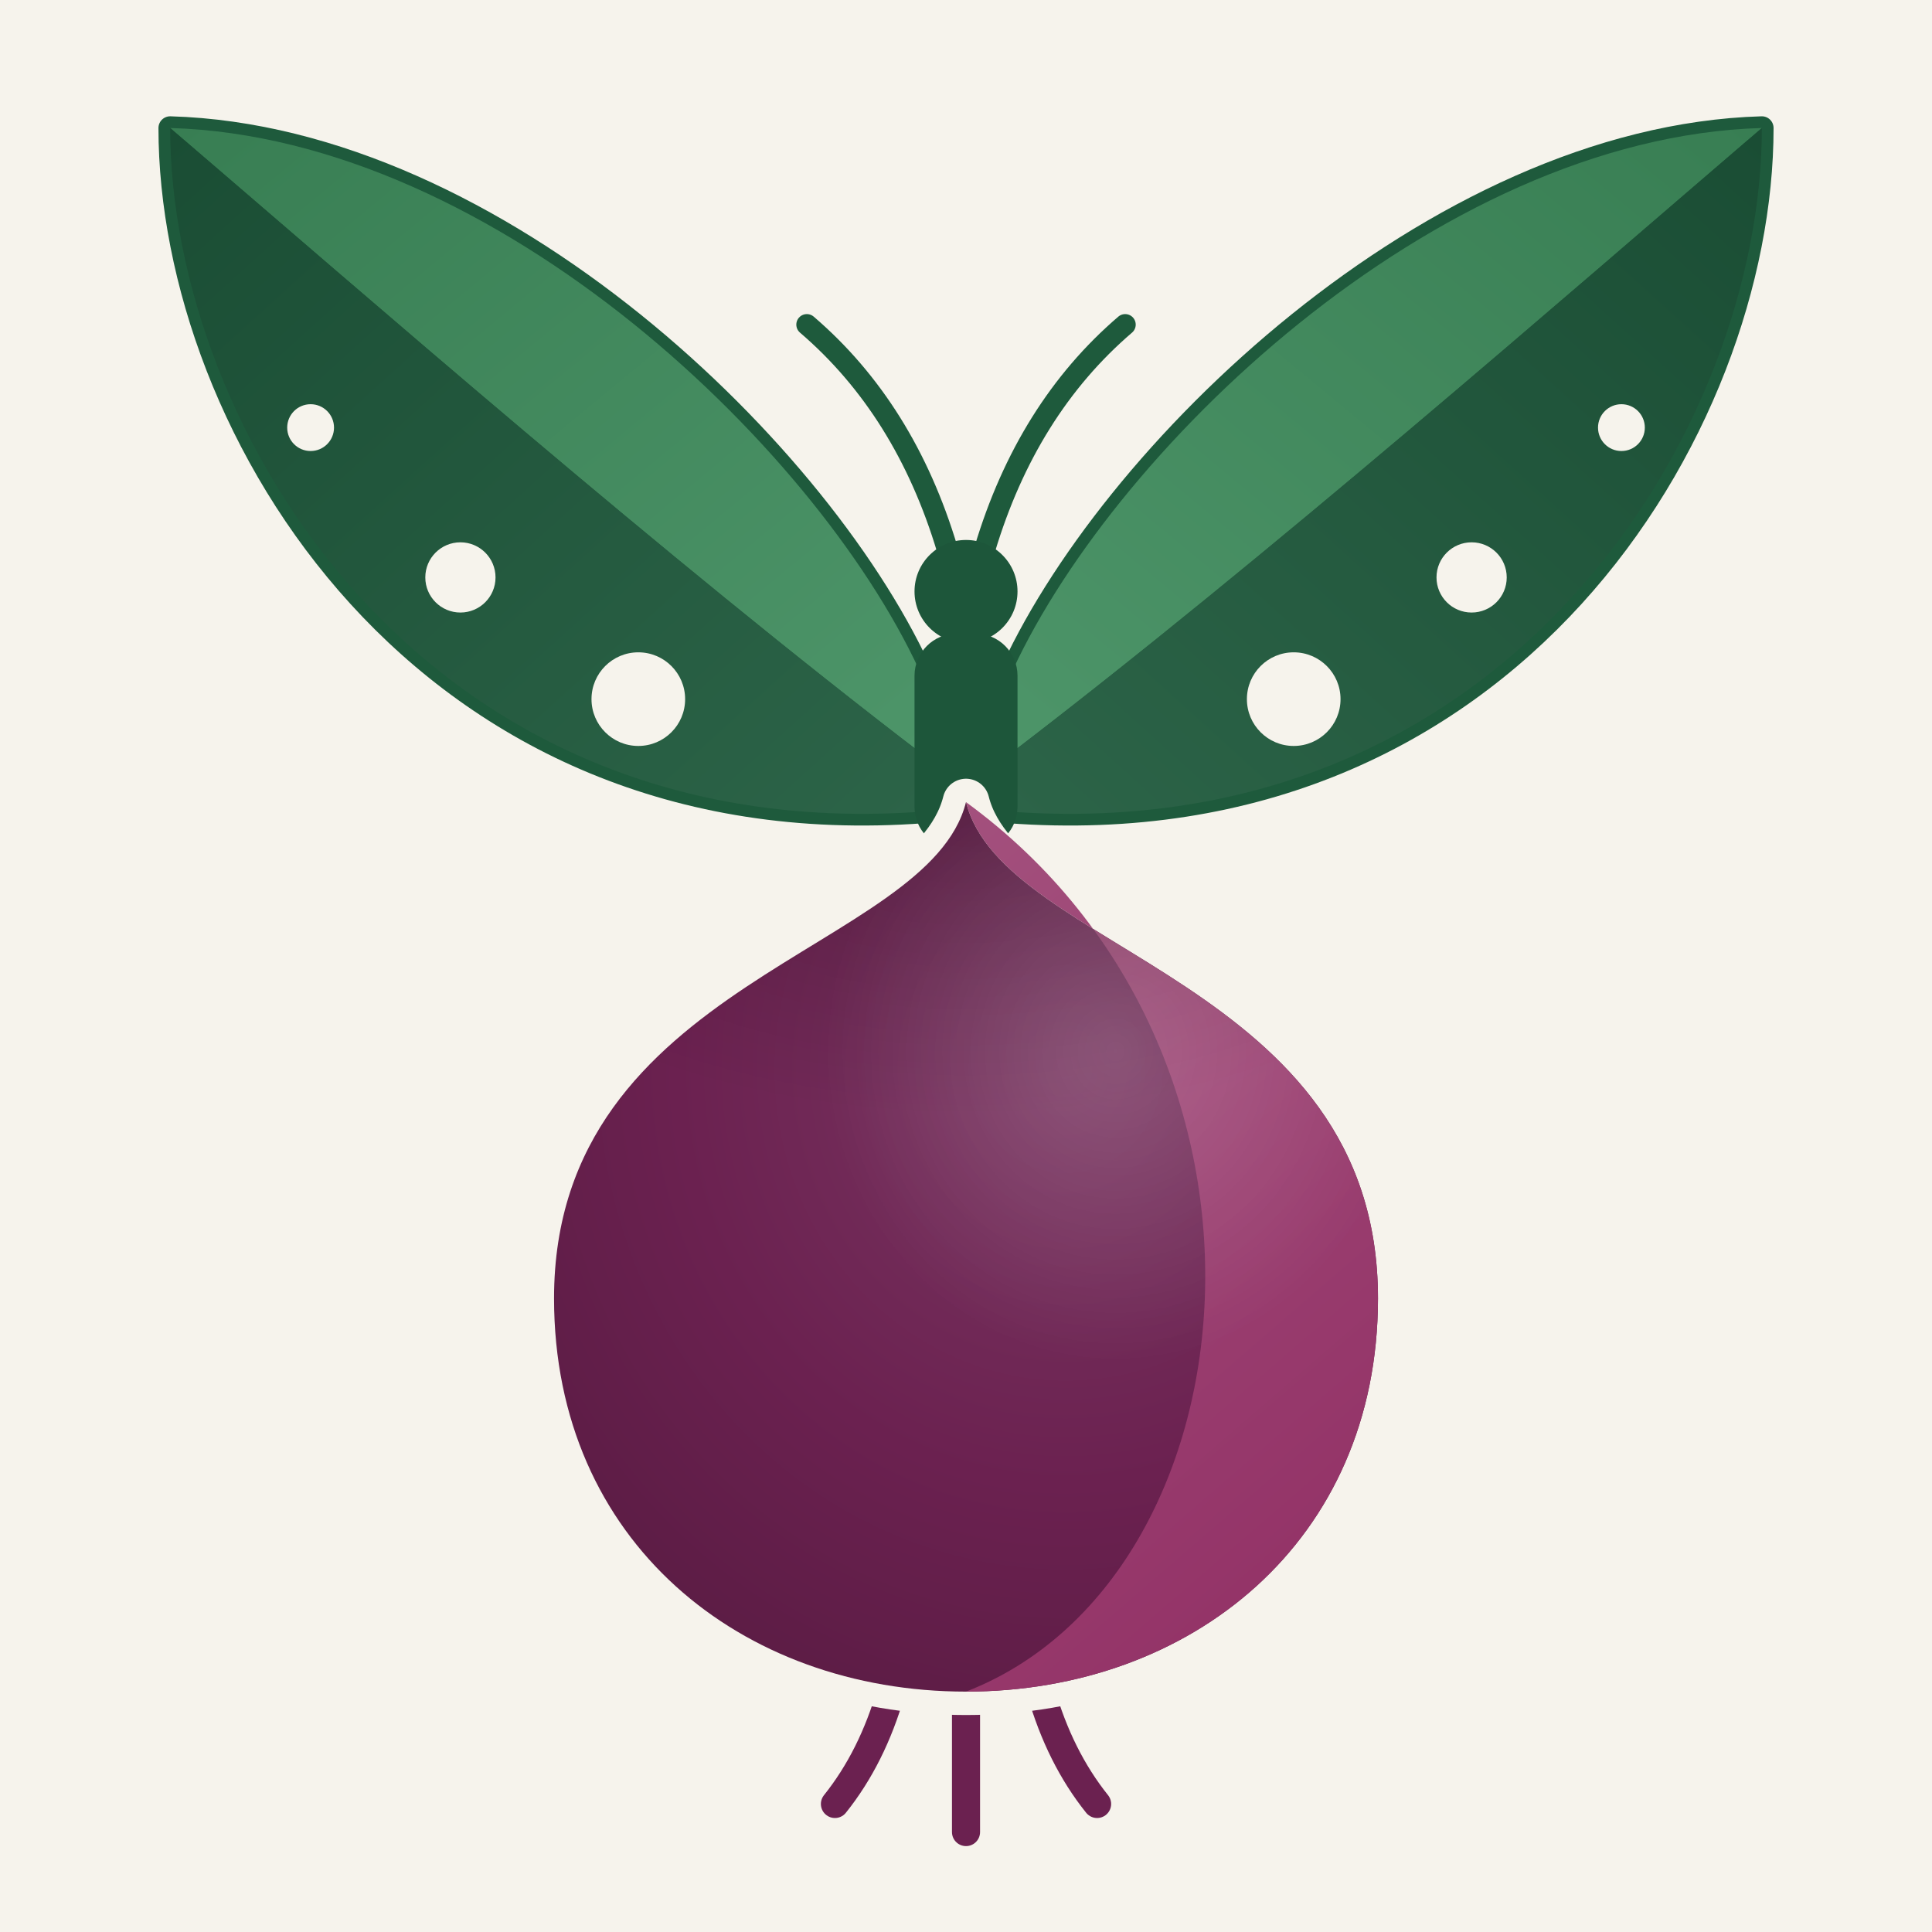
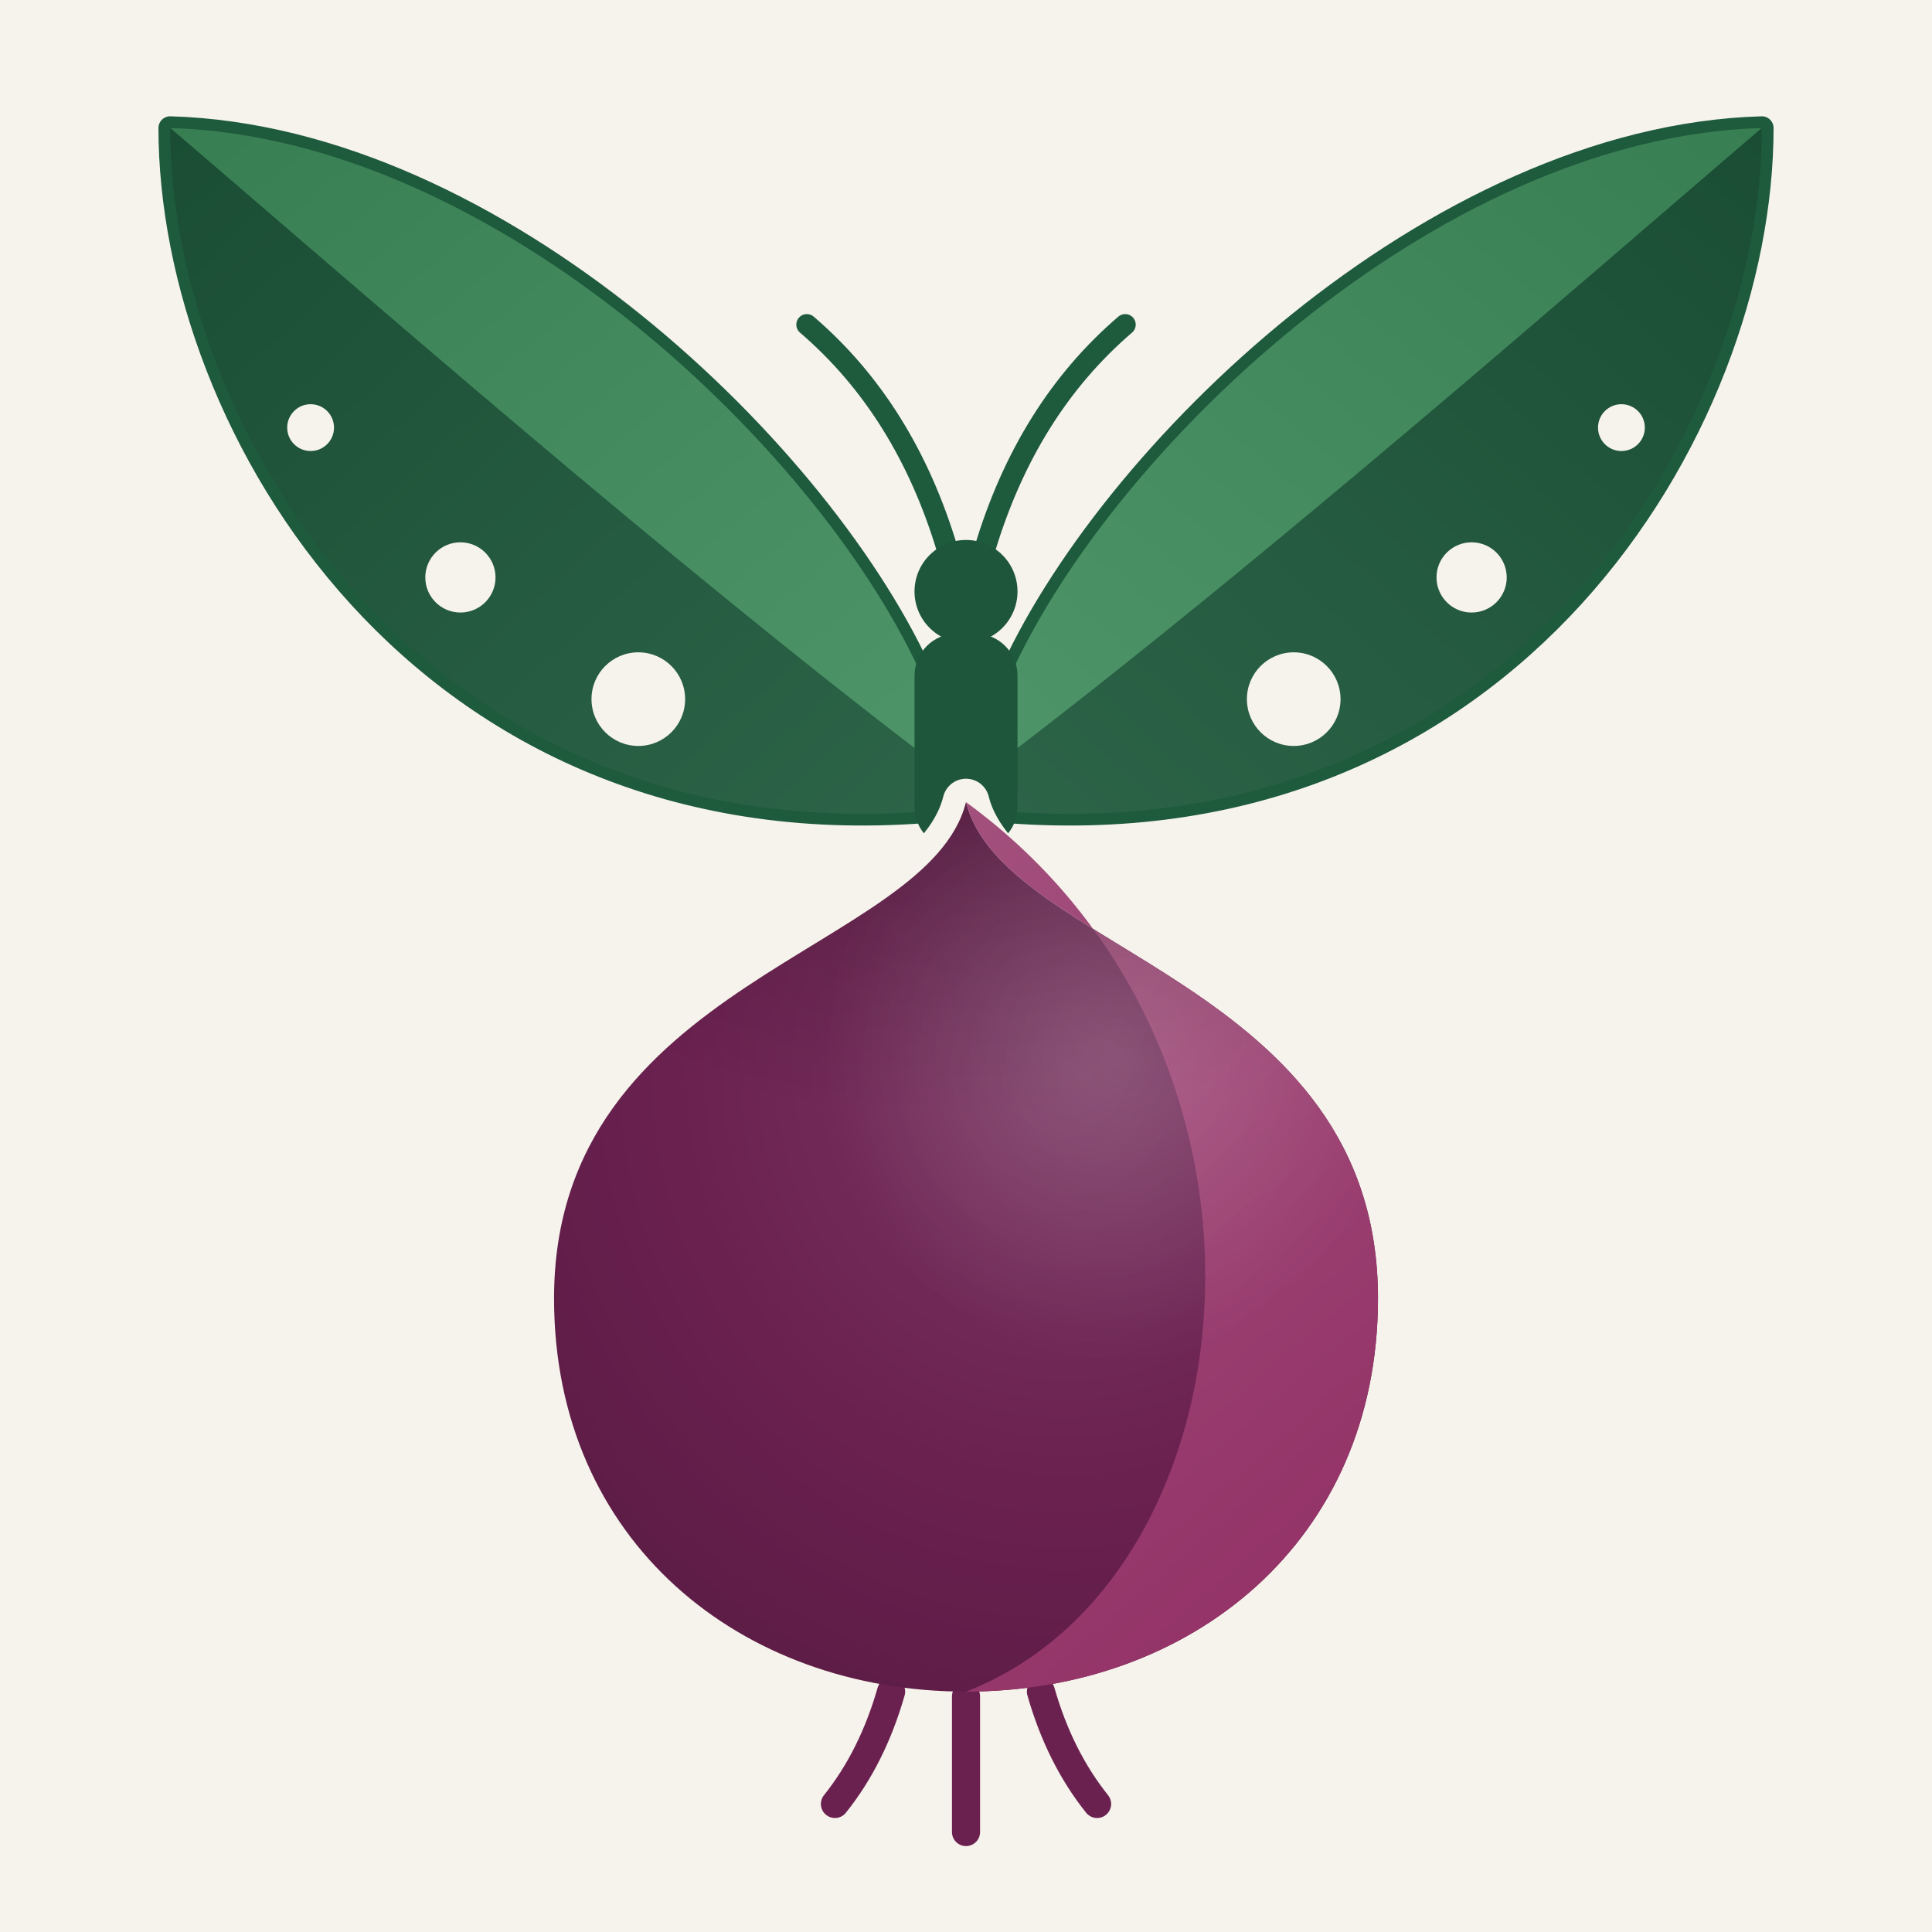
<svg xmlns="http://www.w3.org/2000/svg" viewBox="0 0 512 512" width="512" height="512">
  <rect width="512" height="512" fill="#F6F3EC" />
  <g transform="translate(-61.60 -85.18) scale(1.24064)">
    <defs>
      <linearGradient id="gWd" x1="1" y1="1" x2="0" y2="0">
        <stop offset="0" stop-color="#2C6448" />
        <stop offset="1" stop-color="#1A4D34" />
      </linearGradient>
      <linearGradient id="gWl" x1="1" y1="1" x2="0" y2="0">
        <stop offset="0" stop-color="#4D9569" />
        <stop offset="1" stop-color="#387E53" />
      </linearGradient>
      <radialGradient id="gB" cx="0.62" cy="0.30" r="0.85">
        <stop offset="0" stop-color="#7A3762" />
        <stop offset="0.55" stop-color="#6B2150" />
        <stop offset="1" stop-color="#581B42" />
      </radialGradient>
      <linearGradient id="gBl" x1="0" y1="0" x2="0.4" y2="1">
        <stop offset="0" stop-color="#A3507D" />
        <stop offset="1" stop-color="#943468" />
      </linearGradient>
      <radialGradient id="gS" cx="0.5" cy="0" r="0.6">
        <stop offset="0" stop-color="#000" stop-opacity="0.22" />
        <stop offset="1" stop-color="#000" stop-opacity="0" />
      </radialGradient>
      <radialGradient id="gH" cx="0.68" cy="0.28" r="0.35">
        <stop offset="0" stop-color="#FFF" stop-opacity="0.16" />
        <stop offset="1" stop-color="#FFF" stop-opacity="0" />
      </radialGradient>
      <clipPath id="cB">
        <path d="M 256 240 C 264 272, 344 278, 344 346 C 344 398, 304 430, 256 430 C 208 430, 168 398, 168 346 C 168 278, 248 272, 256 240 Z" />
      </clipPath>
+       <radialGradient id="gG" cx="0.5" cy="0.5" r="0.5">
+         <stop offset="0" stop-color="#000" stop-opacity="0.28" />
+         <stop offset="1" stop-color="#000" stop-opacity="0" />
+       </radialGradient>
+       <mask id="mW" maskUnits="userSpaceOnUse" x="0" y="0" width="512" height="512">
+         <rect width="512" height="512" fill="#fff" />
+         <path d="M 256 240 C 264 272, 344 278, 344 346 C 344 398, 304 430, 256 430 C 208 430, 168 398, 168 346 C 168 278, 248 272, 256 240 Z" fill="#000" stroke="#000" stroke-width="10" stroke-linejoin="round" />
+       </mask>
    </defs>
-     <path d="M 247 214 C 226 166, 156 98, 86 96 C 86 160, 140 250, 247 242 Z" fill="url(#gWd)" stroke="#1E5A3C" stroke-width="5" stroke-linejoin="round" />
-     <path d="M 247 214 C 226 166, 156 98, 86 96 C 128 132, 192 188, 247 230 Z" fill="url(#gWl)" />
-     <path d="M 86 96 C 86 160, 140 250, 247 242 L 247 230 C 192 188, 128 132, 86 96 Z" fill="url(#gWd)" />
-     <circle cx="186" cy="218" r="10" fill="#F6F3EC" />
-     <circle cx="148" cy="192" r="7.5" fill="#F6F3EC" />
-     <circle cx="116" cy="160" r="5" fill="#F6F3EC" />
-     <path d="M 252 186 C 246 166, 236 150, 222 138" stroke="#1E5A3C" stroke-width="4.5" stroke-linecap="round" fill="none" />
-     <g transform="translate(512 0) scale(-1 1)">
+     <g mask="url(#mW)">
      <path d="M 247 214 C 226 166, 156 98, 86 96 C 86 160, 140 250, 247 242 Z" fill="url(#gWd)" stroke="#1E5A3C" stroke-width="5" stroke-linejoin="round" />
      <path d="M 247 214 C 226 166, 156 98, 86 96 C 128 132, 192 188, 247 230 Z" fill="url(#gWl)" />
      <path d="M 86 96 C 86 160, 140 250, 247 242 L 247 230 C 192 188, 128 132, 86 96 Z" fill="url(#gWd)" />
      <circle cx="186" cy="218" r="10" fill="#F6F3EC" />
      <circle cx="148" cy="192" r="7.5" fill="#F6F3EC" />
      <circle cx="116" cy="160" r="5" fill="#F6F3EC" />
      <path d="M 252 186 C 246 166, 236 150, 222 138" stroke="#1E5A3C" stroke-width="4.5" stroke-linecap="round" fill="none" />
+       <g transform="translate(512 0) scale(-1 1)">
+         <path d="M 247 214 C 226 166, 156 98, 86 96 C 86 160, 140 250, 247 242 Z" fill="url(#gWd)" stroke="#1E5A3C" stroke-width="5" stroke-linejoin="round" />
+         <path d="M 247 214 C 226 166, 156 98, 86 96 C 128 132, 192 188, 247 230 Z" fill="url(#gWl)" />
+         <path d="M 86 96 C 86 160, 140 250, 247 242 L 247 230 C 192 188, 128 132, 86 96 Z" fill="url(#gWd)" />
+         <circle cx="186" cy="218" r="10" fill="#F6F3EC" />
+         <circle cx="148" cy="192" r="7.5" fill="#F6F3EC" />
+         <circle cx="116" cy="160" r="5" fill="#F6F3EC" />
+         <path d="M 252 186 C 246 166, 236 150, 222 138" stroke="#1E5A3C" stroke-width="4.5" stroke-linecap="round" fill="none" />
+       </g>
+       <rect fill="#1D563A" x="245" y="204" width="22" height="46" rx="9" />
    </g>
-     <rect fill="#1D563A" x="245" y="204" width="22" height="46" rx="9" />
    <path d="M 240 430 Q 236 444, 228 454 M 256 431 L 256 460 M 272 430 Q 276 444, 284 454" stroke="#6B2150" stroke-width="6" stroke-linecap="round" fill="none" />
-     <path d="M 256 240 C 264 272, 344 278, 344 346 C 344 398, 304 430, 256 430 C 208 430, 168 398, 168 346 C 168 278, 248 272, 256 240 Z" fill="none" stroke="#F6F3EC" stroke-width="10" stroke-linejoin="round" />
    <path d="M 256 240 C 264 272, 344 278, 344 346 C 344 398, 304 430, 256 430 C 208 430, 168 398, 168 346 C 168 278, 248 272, 256 240 Z" fill="url(#gB)" />
    <path d="M 256 240 C 264 272, 344 278, 344 346 C 344 398, 304 430, 256 430 C 318 406, 330 294, 256 240 Z" fill="url(#gBl)" />
    <g clip-path="url(#cB)">
      <rect x="150" y="236" width="212" height="120" fill="url(#gS)" />
      <path d="M 256 240 C 264 272, 344 278, 344 346 C 344 398, 304 430, 256 430 C 208 430, 168 398, 168 346 C 168 278, 248 272, 256 240 Z" fill="url(#gH)" />
    </g>
    <circle cx="256" cy="195" r="11" fill="#1D563A" />
  </g>
</svg>
